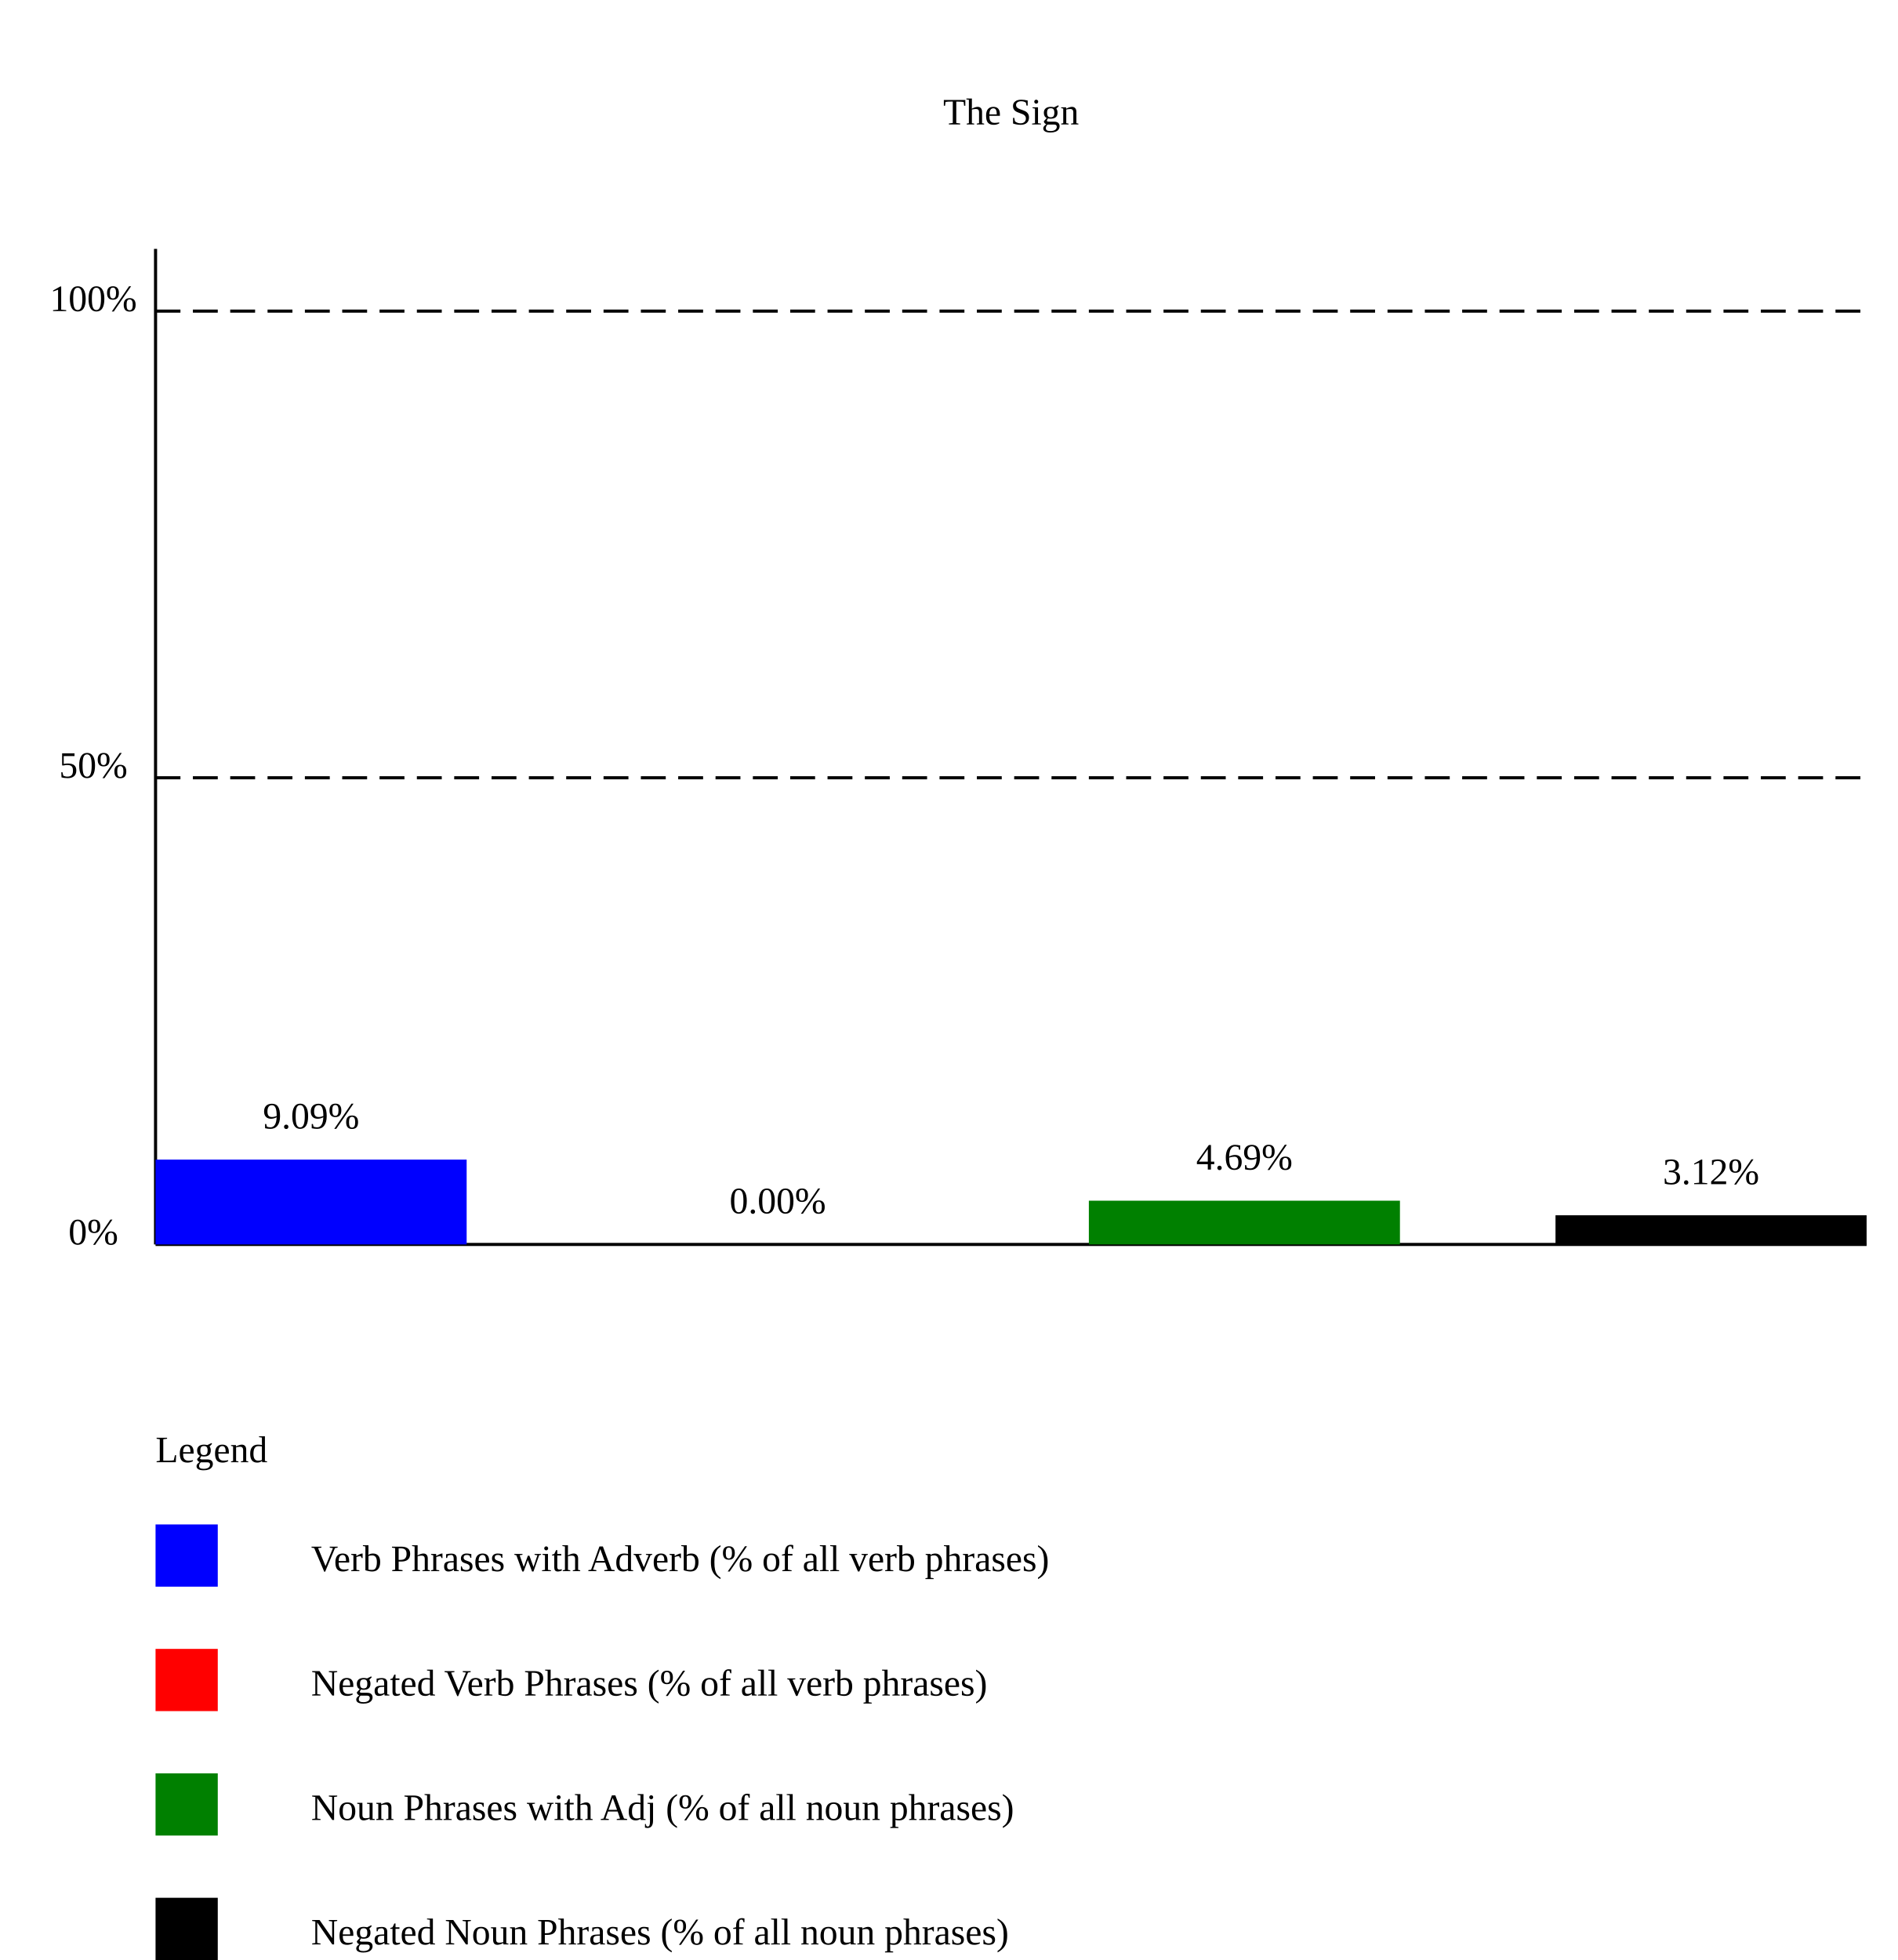
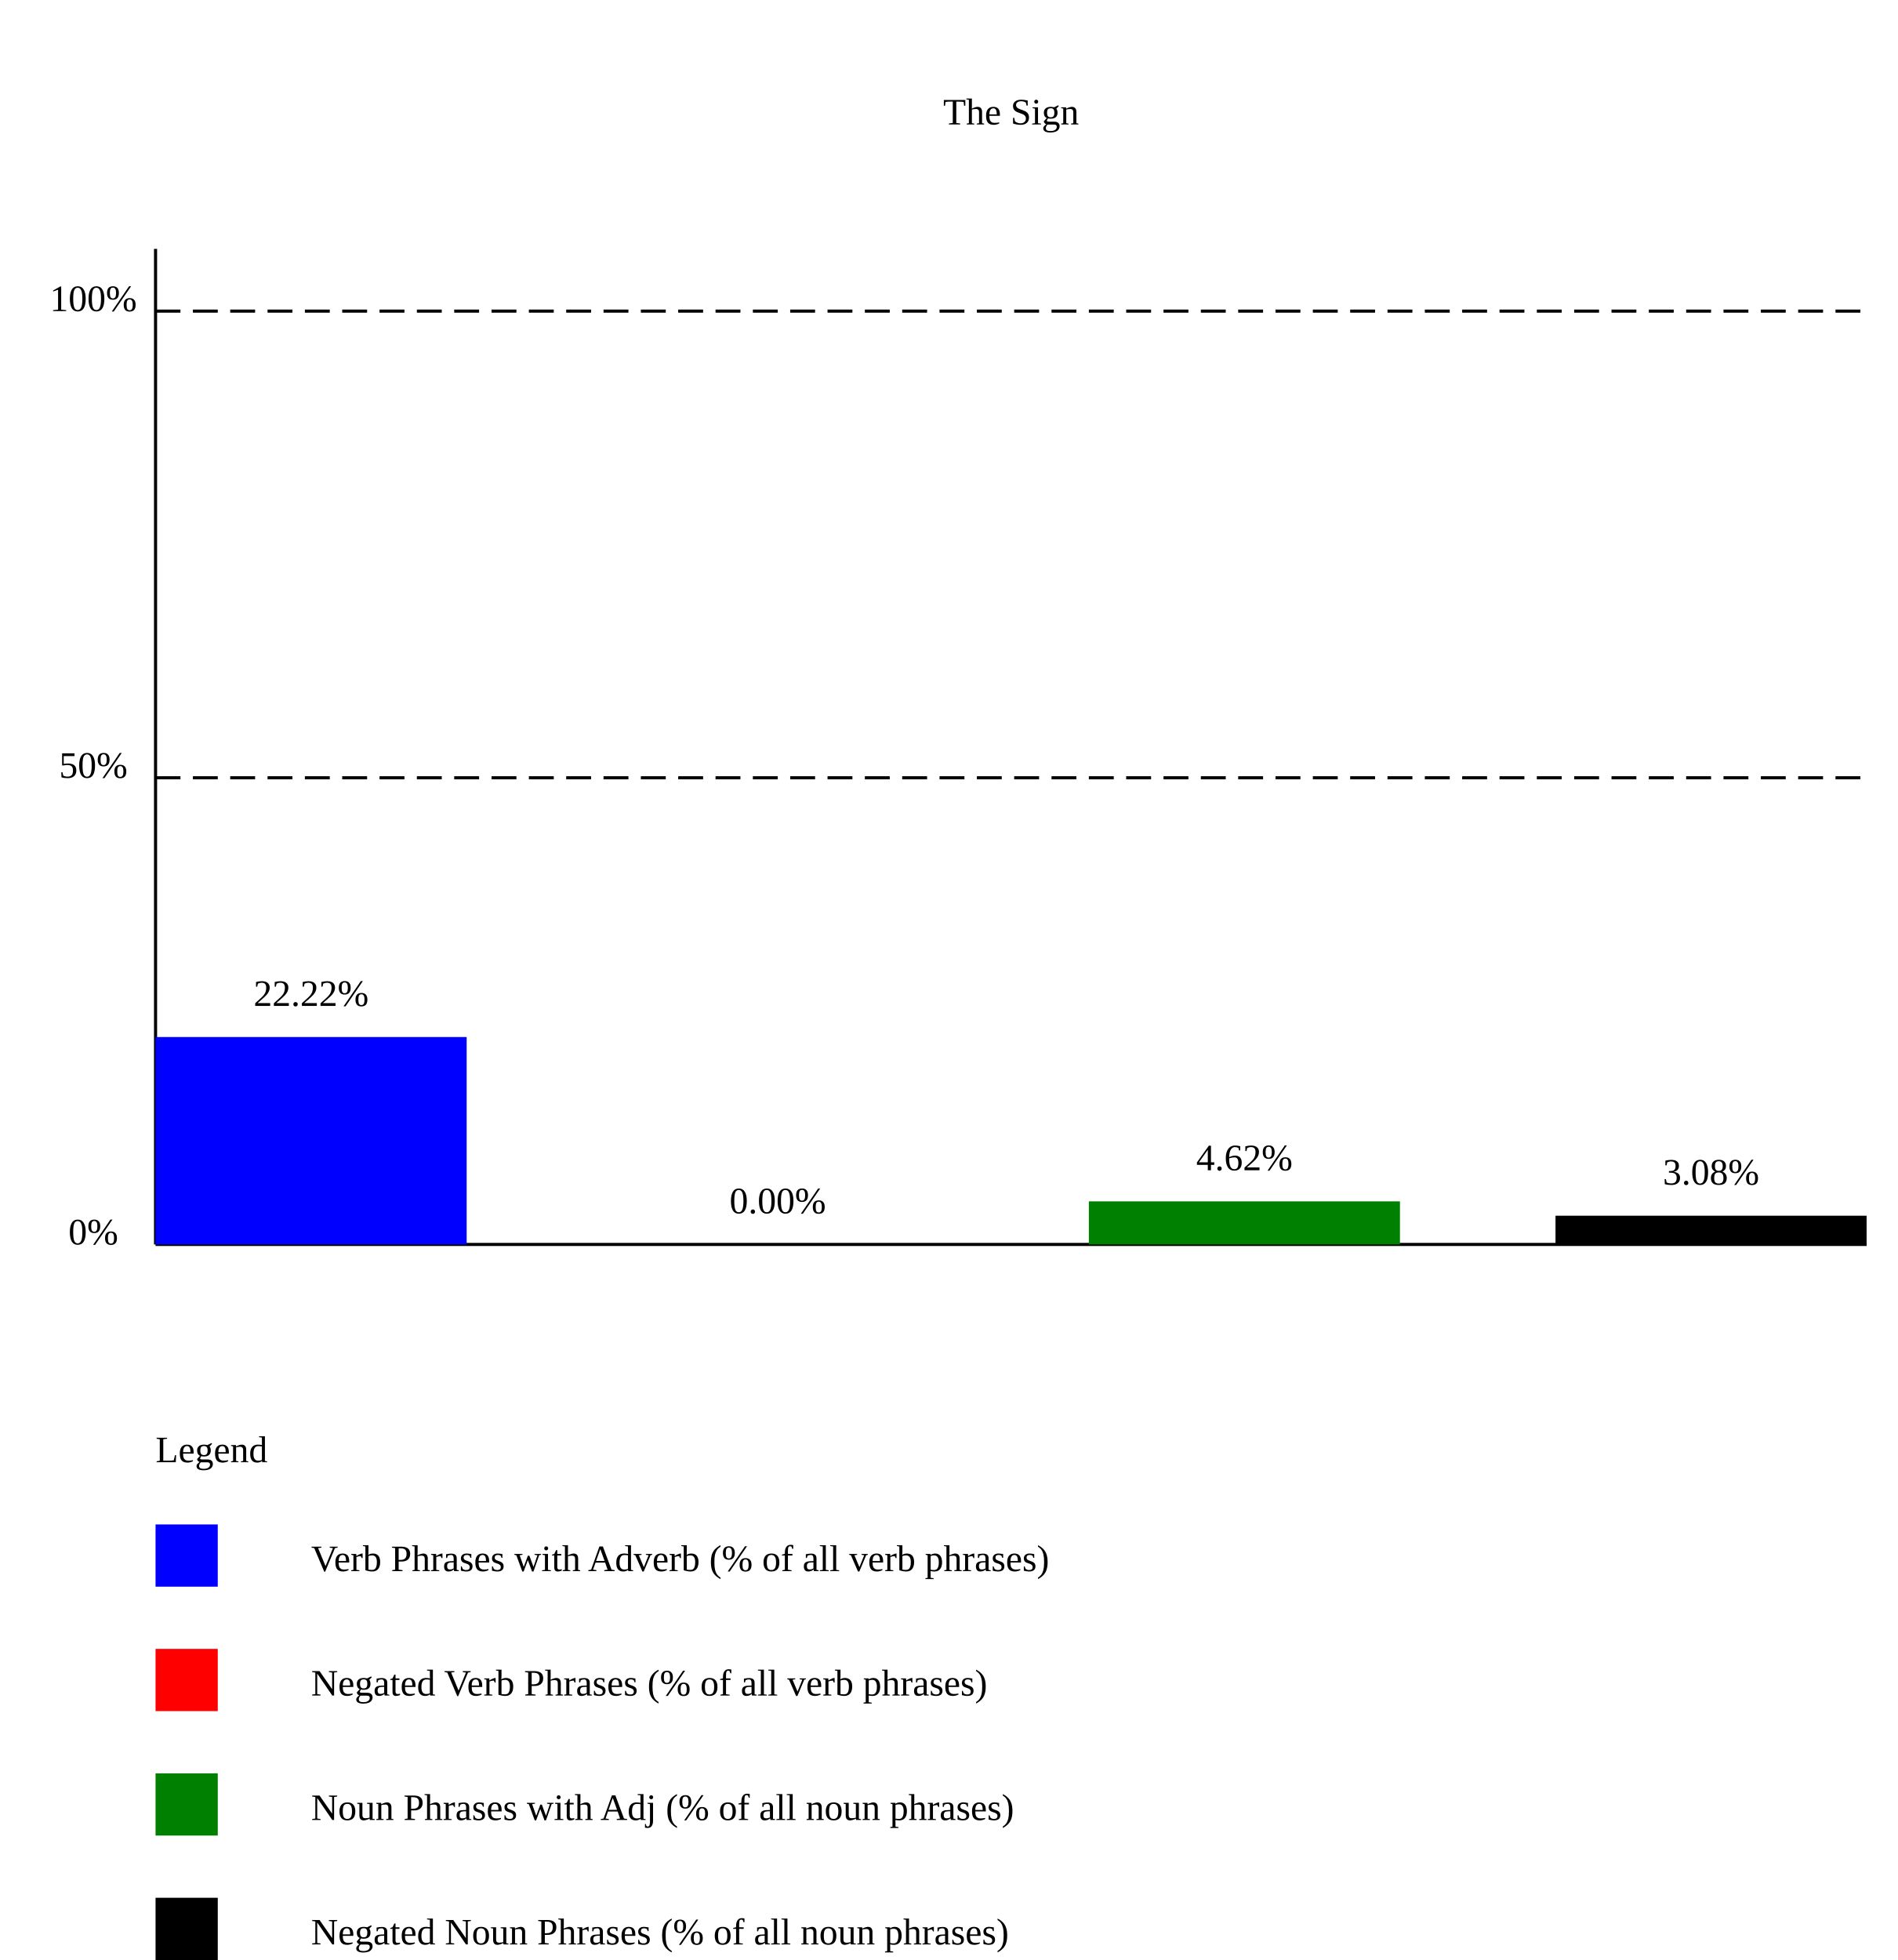
<svg xmlns="http://www.w3.org/2000/svg" width="100%" height="100%" viewBox="0 0 610 630" preserveAspectRatio="xMidYMid">
  <text x="325" y="40" text-anchor="middle">The Sign</text>
  <line x1="50" y1="400" x2="600" y2="400" style="stroke:rgb(0,0,0);stroke-width:1" />
  <line x1="50" y1="400" x2="50" y2="80" style="stroke:rgb(0,0,0);stroke-width:1" />
  <text x="30" y="400" text-anchor="middle">0%</text>
  <text x="30" y="250" text-anchor="middle">50%</text>
  <text x="30" y="100" text-anchor="middle">100%</text>
  <line x1="50" y1="250" x2="600" y2="250" style="stroke:rgb(0,0,0);stroke-width:1" stroke-dasharray="8 4" />
  <line x1="50" y1="100" x2="600" y2="100" style="stroke:rgb(0,0,0);stroke-width:1" stroke-dasharray="8 4" />
-   <rect x="50" y="372.727" width="100" height="27.273" style="fill:blue" />
+   <rect x="50" y="333.333" width="100" height="66.667" style="fill:blue" />
  <rect x="200" y="400" width="100" height="0" style="fill:red" />
-   <rect x="350" y="385.938" width="100" height="14.062" style="fill:green" />
-   <rect x="500" y="390.625" width="100" height="9.375" style="fill:black" />
-   <text x="100" y="362.727" text-anchor="middle">9.09%</text>
+   <rect x="350" y="386.154" width="100" height="13.846" style="fill:green" />
+   <rect x="500" y="390.769" width="100" height="9.231" style="fill:black" />
+   <text x="100" y="323.333" text-anchor="middle">22.22%</text>
  <text x="250" y="390" text-anchor="middle">0.00%</text>
-   <text x="400" y="375.938" text-anchor="middle">4.69%</text>
-   <text x="550" y="380.625" text-anchor="middle">3.12%</text>
+   <text x="400" y="376.154" text-anchor="middle">4.62%</text>
+   <text x="550" y="380.769" text-anchor="middle">3.08%</text>
  <text x="50" y="470" text-anchor="left">Legend</text>
  <rect x="50" y="490" width="20" height="20" style="fill:blue" />
  <text x="100" y="505" text-anchor="left">Verb Phrases with Adverb (% of all verb phrases)</text>
  <rect x="50" y="530" width="20" height="20" style="fill:red" />
  <text x="100" y="545" text-anchor="left">Negated Verb Phrases (% of all verb phrases)</text>
  <rect x="50" y="570" width="20" height="20" style="fill:green" />
  <text x="100" y="585" text-anchor="left">Noun Phrases with Adj (% of all noun phrases)</text>
  <rect x="50" y="610" width="20" height="20" style="fill:black" />
  <text x="100" y="625" text-anchor="left">Negated Noun Phrases (% of all noun phrases)</text>
</svg>
